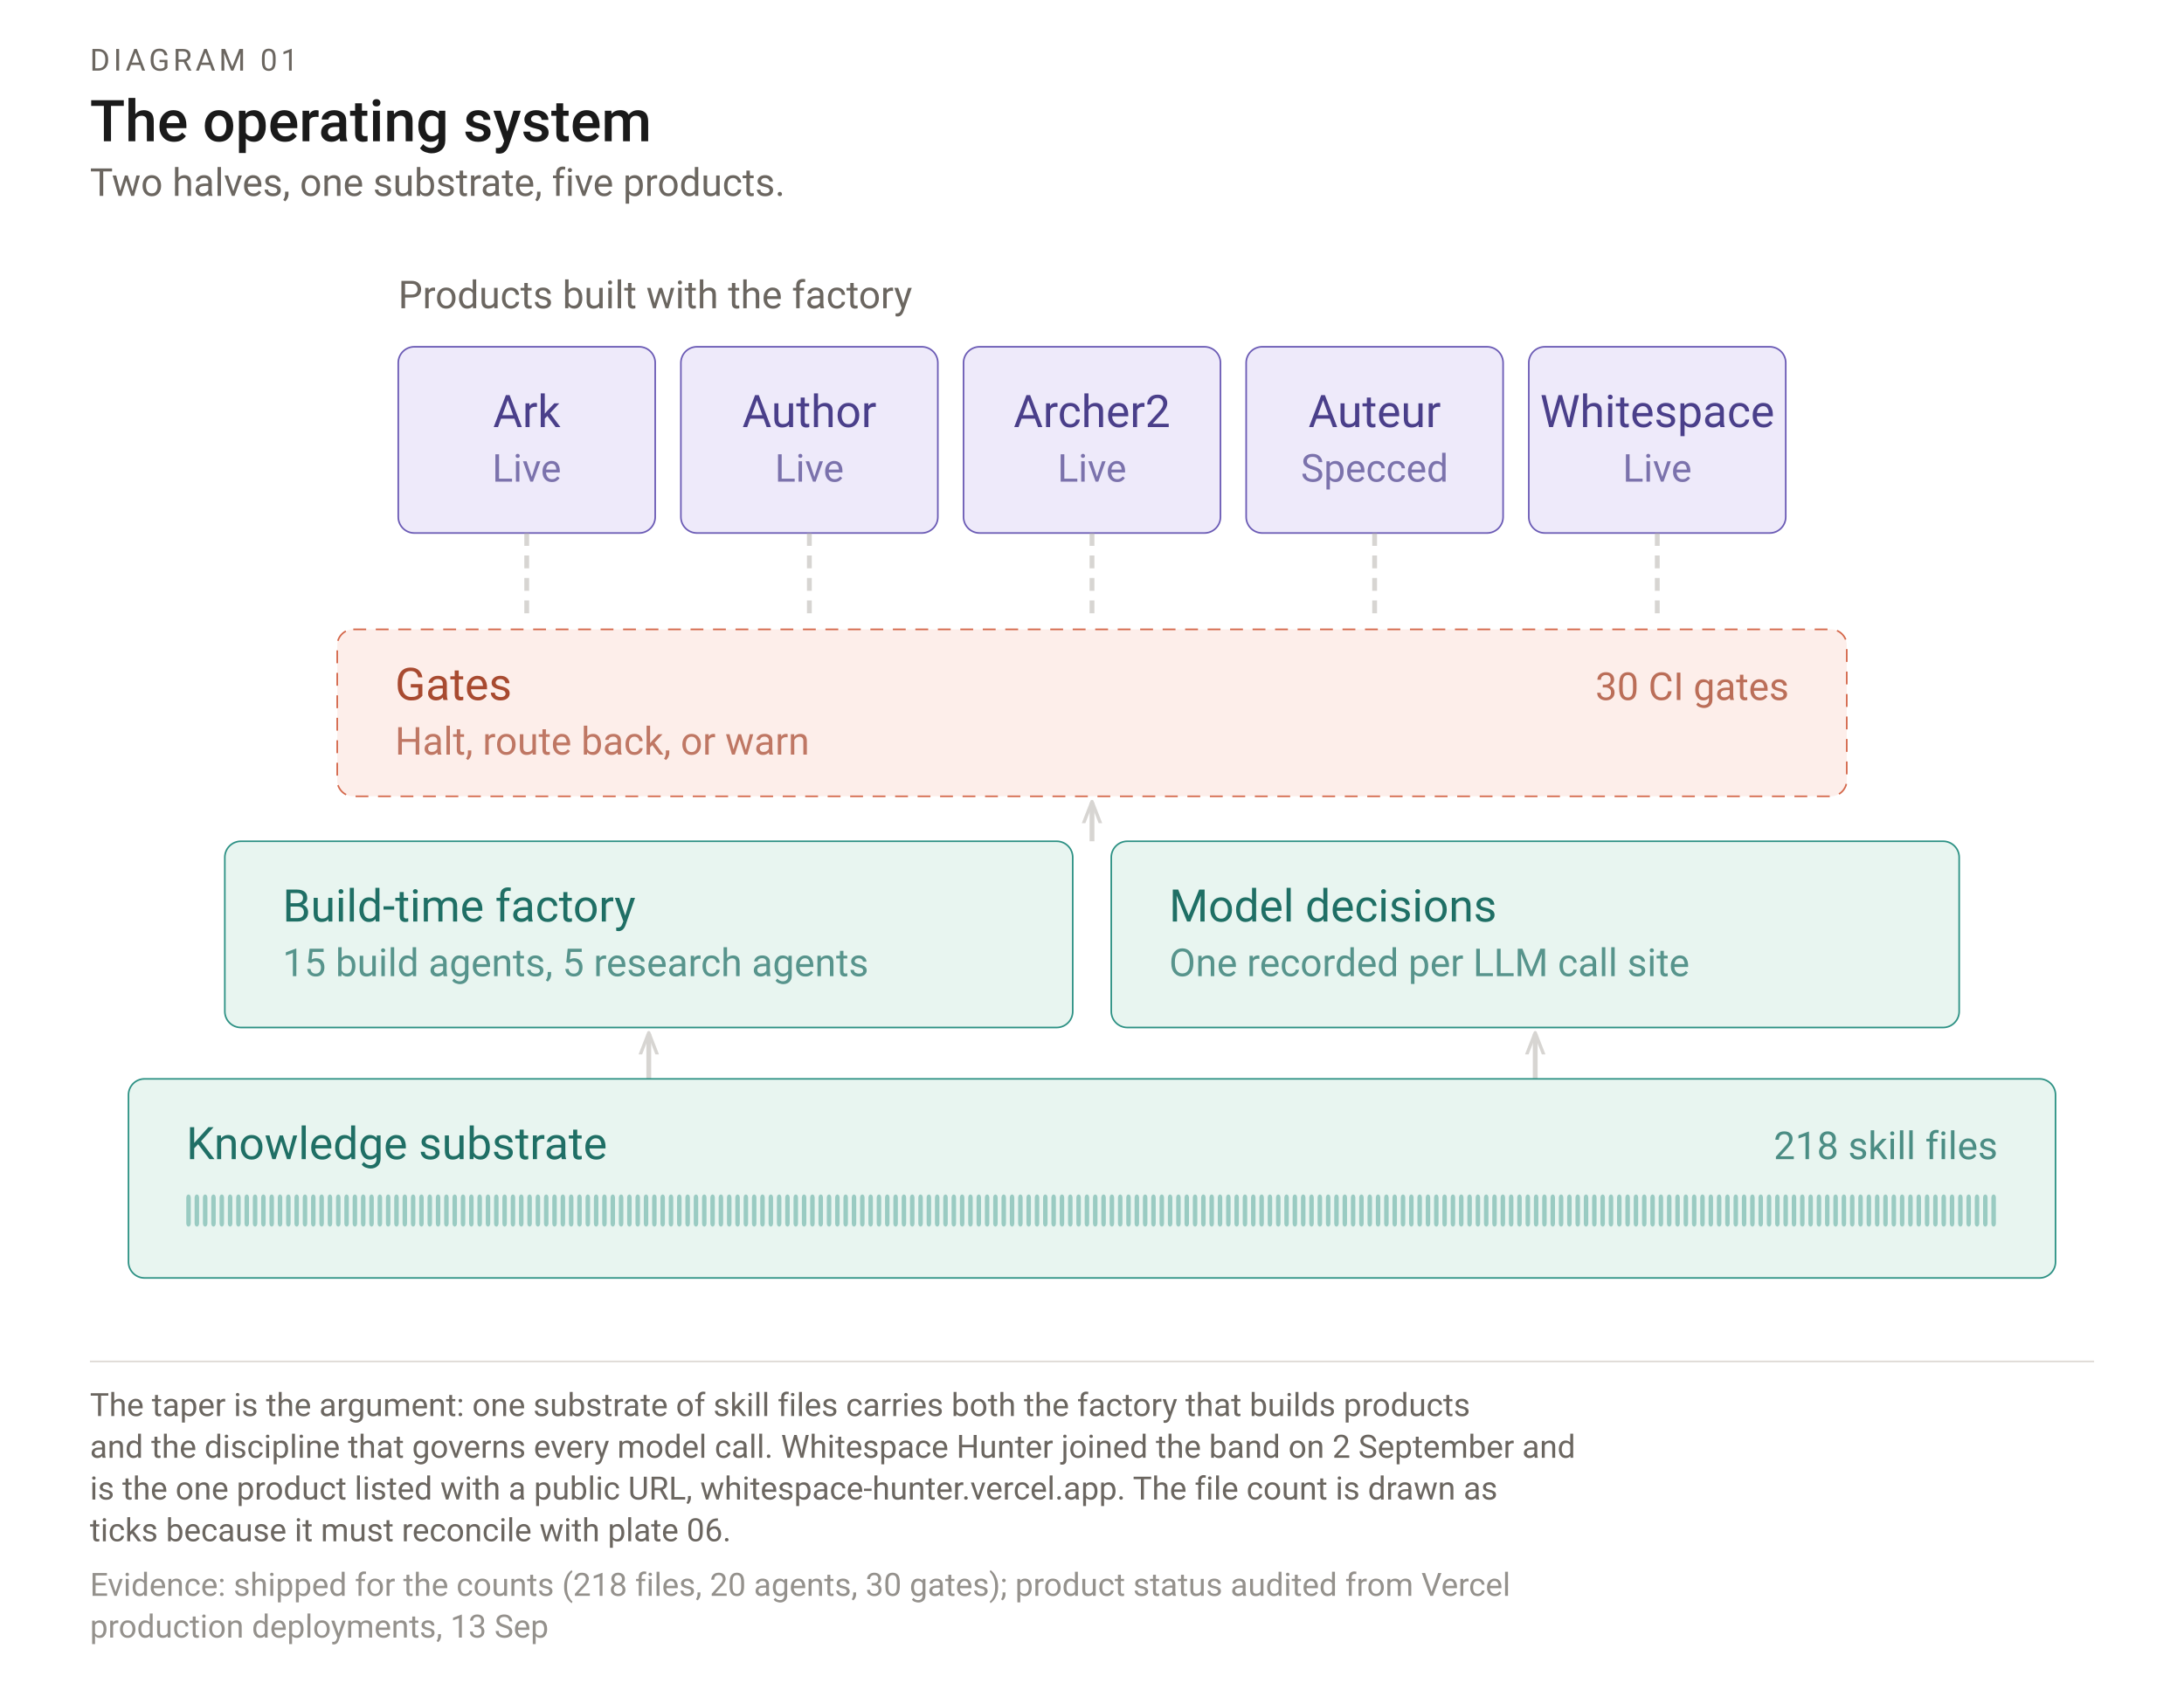
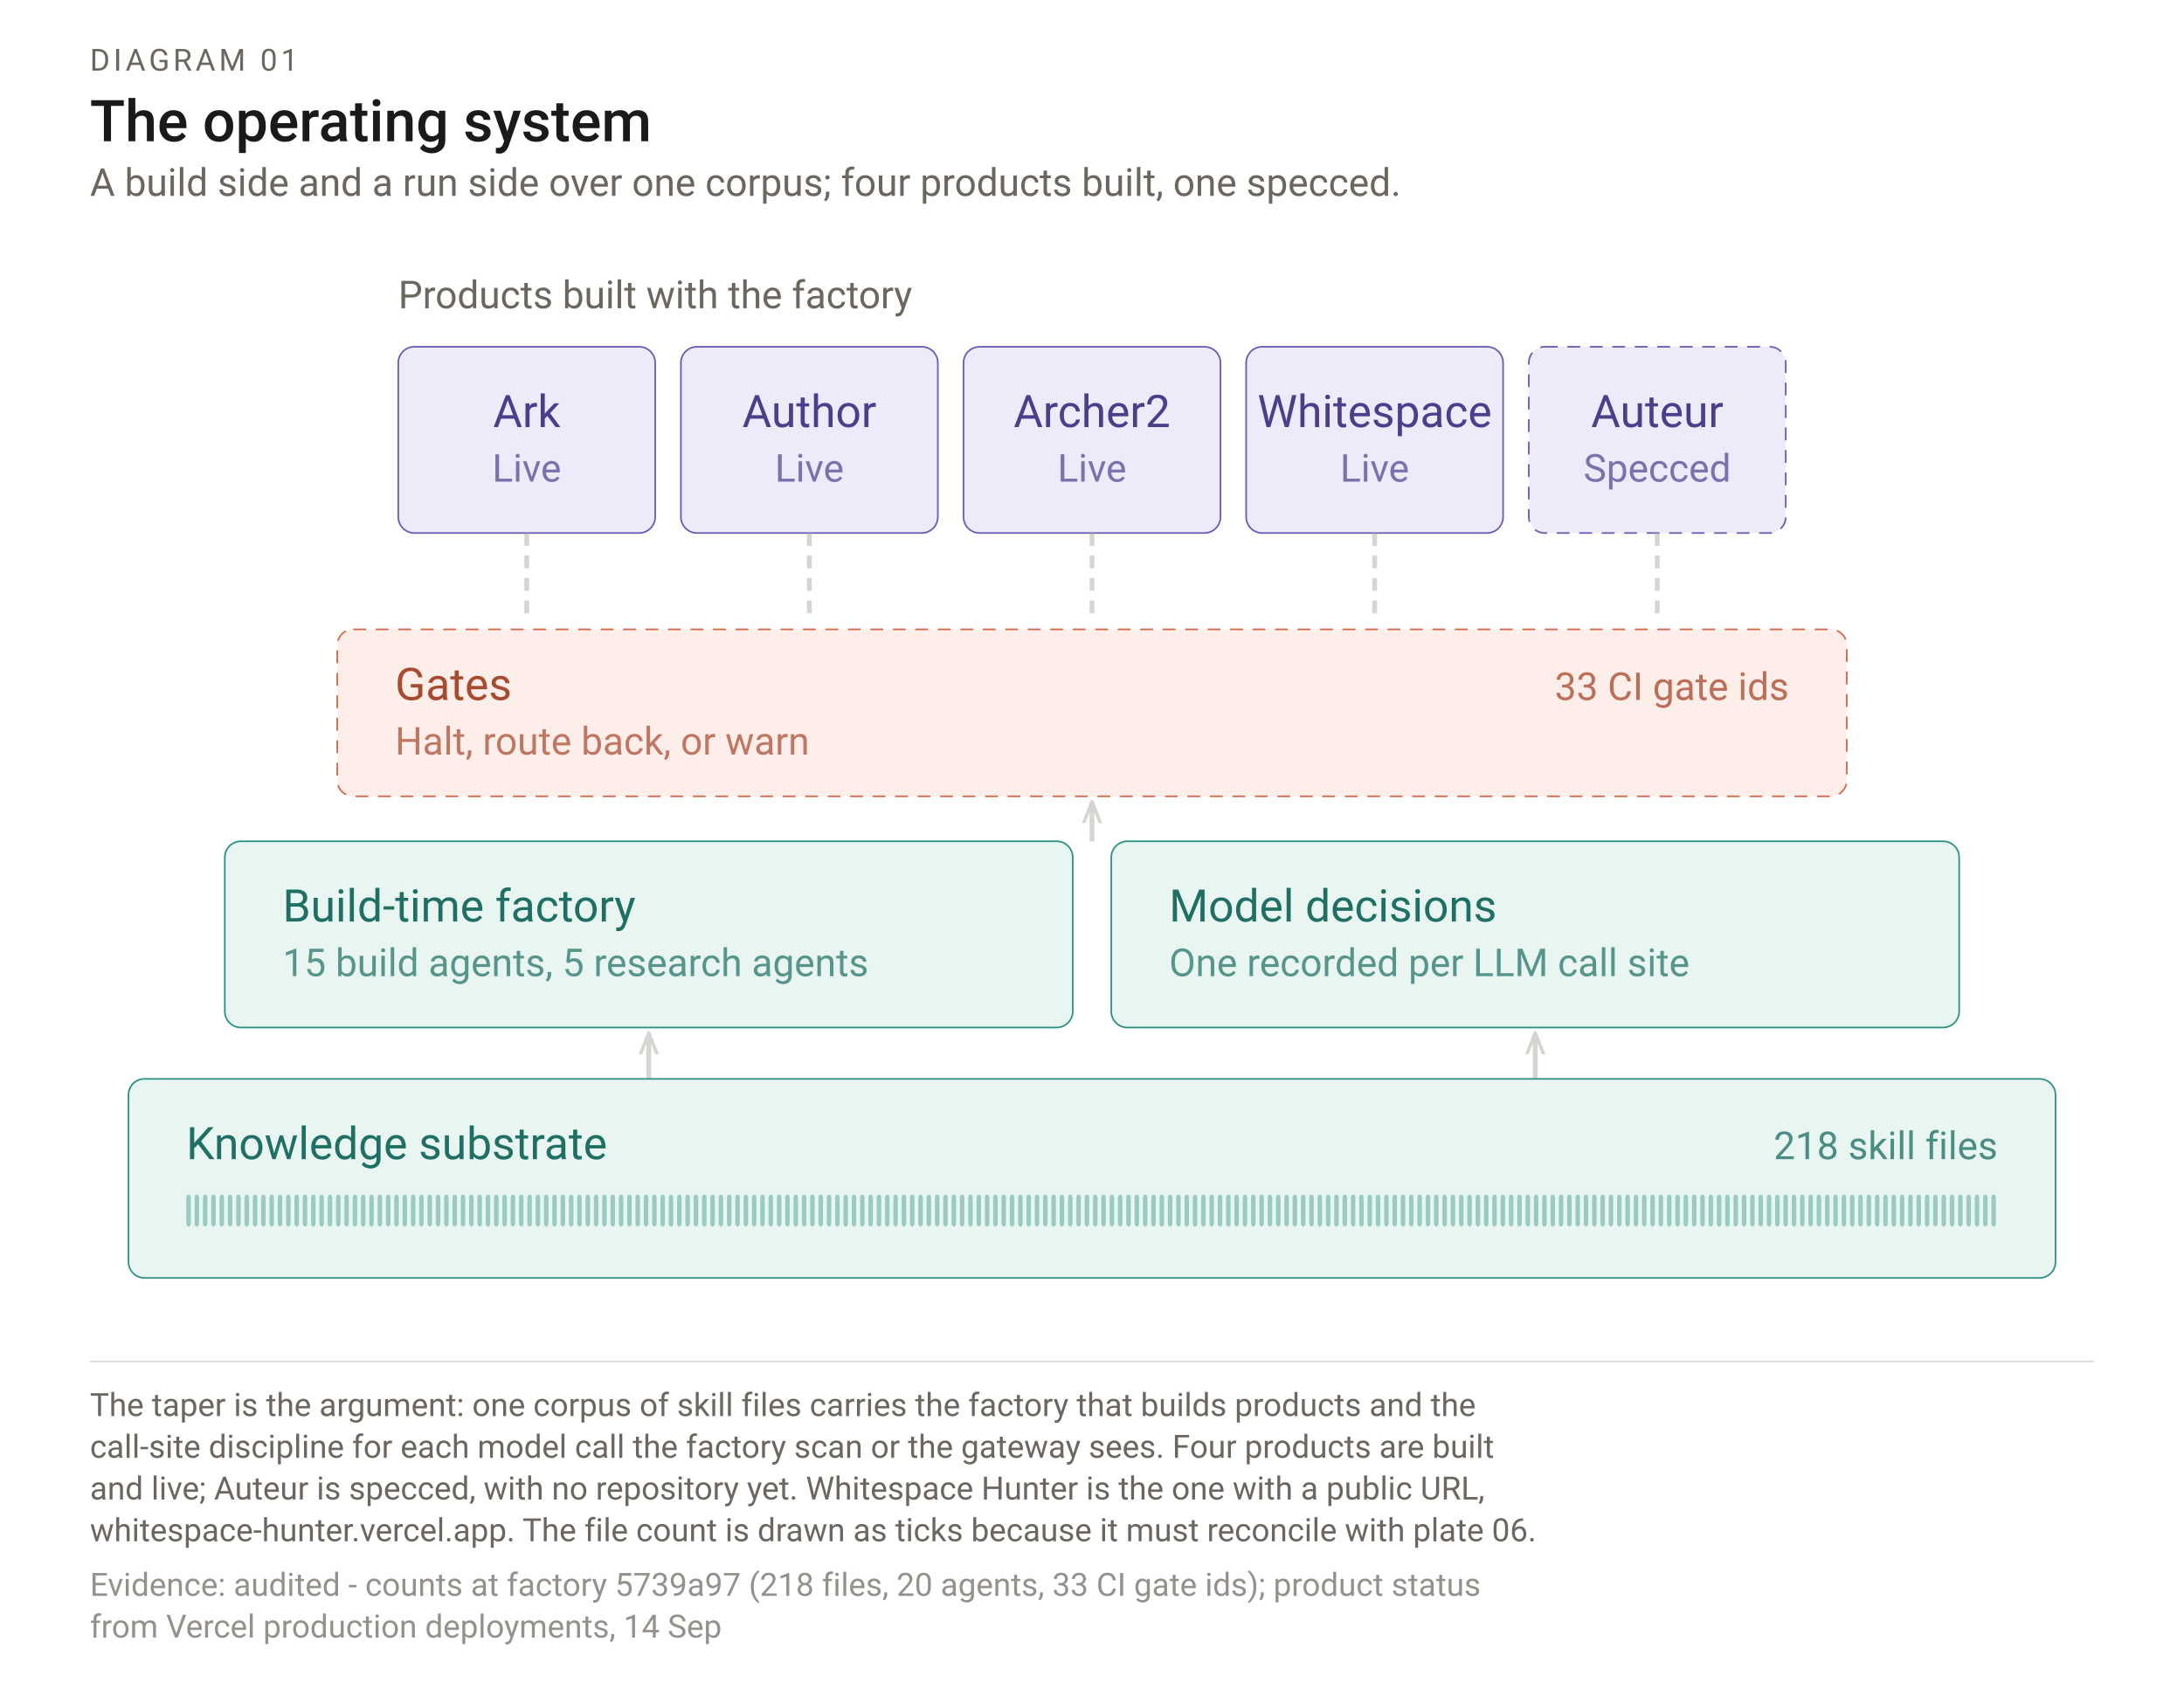
- <svg xmlns="http://www.w3.org/2000/svg" viewBox="0 0 680 524" width="100%" role="img" aria-label="The operating system. Two halves, one substrate, five products.">
+ <svg xmlns="http://www.w3.org/2000/svg" viewBox="0 0 680 524" width="100%" role="img" aria-label="The operating system. A build side and a run side over one corpus; four products built, one specced.">
  <style>text{font-family:system-ui,-apple-system,'Segoe UI',Roboto,'Helvetica Neue',sans-serif}@media (prefers-color-scheme:dark){.teal-f{fill:#16302c;stroke:#4fb3a3}.teal-o{stroke:#4fb3a3}.teal-t{fill:#82d6c6}.purple-f{fill:#221f38;stroke:#8b7dd0}.purple-o{stroke:#8b7dd0}.purple-t{fill:#ada0e4}.coral-f{fill:#35211b;stroke:#e08a6c}.coral-o{stroke:#e08a6c}.coral-t{fill:#f2ab8e}.gray-f{fill:#232220;stroke:#57534e}.gray-o{stroke:#57534e}.gray-t{fill:#a8a29b}.ink{fill:#ededea}.mute{fill:#a8a29b}.rule{stroke:#3a3835}}[data-theme=dark] .teal-f{fill:#16302c;stroke:#4fb3a3}[data-theme=dark] .teal-o{stroke:#4fb3a3}[data-theme=dark] .teal-t{fill:#82d6c6}[data-theme=dark] .purple-f{fill:#221f38;stroke:#8b7dd0}[data-theme=dark] .purple-o{stroke:#8b7dd0}[data-theme=dark] .purple-t{fill:#ada0e4}[data-theme=dark] .coral-f{fill:#35211b;stroke:#e08a6c}[data-theme=dark] .coral-o{stroke:#e08a6c}[data-theme=dark] .coral-t{fill:#f2ab8e}[data-theme=dark] .gray-f{fill:#232220;stroke:#57534e}[data-theme=dark] .gray-o{stroke:#57534e}[data-theme=dark] .gray-t{fill:#a8a29b}[data-theme=dark] .ink{fill:#ededea}[data-theme=dark] .mute{fill:#a8a29b}[data-theme=dark] .rule{stroke:#3a3835}[data-theme=light] .teal-f{fill:#e8f5f0;stroke:#2d9184}[data-theme=light] .teal-o{stroke:#2d9184}[data-theme=light] .teal-t{fill:#1f6f65}[data-theme=light] .purple-f{fill:#eeeafa;stroke:#6b5bb5}[data-theme=light] .purple-o{stroke:#6b5bb5}[data-theme=light] .purple-t{fill:#4a3f8a}[data-theme=light] .coral-f{fill:#fdeeea;stroke:#d4674a}[data-theme=light] .coral-o{stroke:#d4674a}[data-theme=light] .coral-t{fill:#a84a30}[data-theme=light] .gray-f{fill:#f4f3f1;stroke:#b0aca6}[data-theme=light] .gray-o{stroke:#b0aca6}[data-theme=light] .gray-t{fill:#6b6660}[data-theme=light] .ink{fill:#1a1a1a}[data-theme=light] .mute{fill:#6b6660}[data-theme=light] .rule{stroke:#ddd9d4}</style>
  <defs>
    <marker id="ar-teal" viewBox="0 0 10 10" refX="8.5" refY="5" markerWidth="5" markerHeight="5" orient="auto-start-reverse">
      <path d="M0,1.5 L9,5 L0,8.5" fill="none" stroke="#2d9184" stroke-width="1.4" stroke-linecap="round" stroke-linejoin="round" class="teal-o" />
    </marker>
    <marker id="ar-purple" viewBox="0 0 10 10" refX="8.5" refY="5" markerWidth="5" markerHeight="5" orient="auto-start-reverse">
      <path d="M0,1.5 L9,5 L0,8.5" fill="none" stroke="#6b5bb5" stroke-width="1.4" stroke-linecap="round" stroke-linejoin="round" class="purple-o" />
    </marker>
    <marker id="ar-coral" viewBox="0 0 10 10" refX="8.5" refY="5" markerWidth="5" markerHeight="5" orient="auto-start-reverse">
      <path d="M0,1.5 L9,5 L0,8.5" fill="none" stroke="#d4674a" stroke-width="1.4" stroke-linecap="round" stroke-linejoin="round" class="coral-o" />
    </marker>
    <marker id="ar-gray" viewBox="0 0 10 10" refX="8.5" refY="5" markerWidth="5" markerHeight="5" orient="auto-start-reverse">
      <path d="M0,1.5 L9,5 L0,8.5" fill="none" stroke="#b0aca6" stroke-width="1.4" stroke-linecap="round" stroke-linejoin="round" class="gray-o" />
    </marker>
  </defs>
  <text x="28" y="22" font-size="9.5" fill="#6b6660" letter-spacing="1.1" class="mute">DIAGRAM 01</text>
  <text x="28" y="44" font-size="18" fill="#1a1a1a" font-weight="500" class="ink">The operating system</text>
-   <text x="28" y="61" font-size="12" fill="#6b6660" class="mute">Two halves, one substrate, five products.</text>
+   <text x="28" y="61" font-size="12" fill="#6b6660" class="mute">A build side and a run side over one corpus; four products built, one specced.</text>
  <text x="124" y="96" font-size="12" fill="#6b6660" class="mute">Products built with the factory</text>
  <rect x="124" y="108" width="80" height="58" rx="5" fill="#eeeafa" stroke="#6b5bb5" stroke-width="0.5" class="purple-f" />
  <text x="164.0" y="133" font-size="14" fill="#4a3f8a" text-anchor="middle" class="purple-t">Ark</text>
  <text x="164.0" y="150" font-size="12" fill="#4a3f8a" text-anchor="middle" opacity="0.7" class="purple-t">Live</text>
  <line x1="164.0" y1="166" x2="164.0" y2="194" stroke="#b0aca6" stroke-width="1.5" opacity="0.5" stroke-dasharray="4 3" class="gray-o" />
  <rect x="212" y="108" width="80" height="58" rx="5" fill="#eeeafa" stroke="#6b5bb5" stroke-width="0.5" class="purple-f" />
  <text x="252.0" y="133" font-size="14" fill="#4a3f8a" text-anchor="middle" class="purple-t">Author</text>
  <text x="252.0" y="150" font-size="12" fill="#4a3f8a" text-anchor="middle" opacity="0.7" class="purple-t">Live</text>
  <line x1="252.0" y1="166" x2="252.0" y2="194" stroke="#b0aca6" stroke-width="1.5" opacity="0.5" stroke-dasharray="4 3" class="gray-o" />
  <rect x="300" y="108" width="80" height="58" rx="5" fill="#eeeafa" stroke="#6b5bb5" stroke-width="0.5" class="purple-f" />
  <text x="340.0" y="133" font-size="14" fill="#4a3f8a" text-anchor="middle" class="purple-t">Archer2</text>
  <text x="340.0" y="150" font-size="12" fill="#4a3f8a" text-anchor="middle" opacity="0.7" class="purple-t">Live</text>
  <line x1="340.0" y1="166" x2="340.0" y2="194" stroke="#b0aca6" stroke-width="1.5" opacity="0.5" stroke-dasharray="4 3" class="gray-o" />
  <rect x="388" y="108" width="80" height="58" rx="5" fill="#eeeafa" stroke="#6b5bb5" stroke-width="0.5" class="purple-f" />
-   <text x="428.0" y="133" font-size="14" fill="#4a3f8a" text-anchor="middle" class="purple-t">Auteur</text>
-   <text x="428.0" y="150" font-size="12" fill="#4a3f8a" text-anchor="middle" opacity="0.7" class="purple-t">Specced</text>
+   <text x="428.0" y="133" font-size="14" fill="#4a3f8a" text-anchor="middle" class="purple-t">Whitespace</text>
+   <text x="428.0" y="150" font-size="12" fill="#4a3f8a" text-anchor="middle" opacity="0.7" class="purple-t">Live</text>
  <line x1="428.0" y1="166" x2="428.0" y2="194" stroke="#b0aca6" stroke-width="1.5" opacity="0.5" stroke-dasharray="4 3" class="gray-o" />
-   <rect x="476" y="108" width="80" height="58" rx="5" fill="#eeeafa" stroke="#6b5bb5" stroke-width="0.5" class="purple-f" />
-   <text x="516.0" y="133" font-size="14" fill="#4a3f8a" text-anchor="middle" class="purple-t">Whitespace</text>
-   <text x="516.0" y="150" font-size="12" fill="#4a3f8a" text-anchor="middle" opacity="0.7" class="purple-t">Live</text>
+   <rect x="476" y="108" width="80" height="58" rx="5" fill="#eeeafa" stroke="#6b5bb5" stroke-width="0.5" stroke-dasharray="4 3" class="purple-f" />
+   <text x="516.0" y="133" font-size="14" fill="#4a3f8a" text-anchor="middle" class="purple-t">Auteur</text>
+   <text x="516.0" y="150" font-size="12" fill="#4a3f8a" text-anchor="middle" opacity="0.7" class="purple-t">Specced</text>
  <line x1="516.0" y1="166" x2="516.0" y2="194" stroke="#b0aca6" stroke-width="1.5" opacity="0.5" stroke-dasharray="4 3" class="gray-o" />
-   <text x="556" y="133" font-size="12" fill="#4a3f8a" opacity="0.0" class="purple-t">whitespace-hunter.vercel.app</text>
  <rect x="105" y="196" width="470" height="52" rx="5" fill="#fdeeea" stroke="#d4674a" stroke-width="0.5" stroke-dasharray="4 3" class="coral-f" />
  <text x="123" y="218.0" font-size="14" fill="#a84a30" class="coral-t">Gates</text>
  <text x="123" y="235.0" font-size="12" fill="#a84a30" opacity="0.72" class="coral-t">Halt, route back, or warn</text>
-   <text x="557" y="218.0" font-size="12" fill="#a84a30" text-anchor="end" opacity="0.78" class="coral-t">30 CI gates</text>
+   <text x="557" y="218.0" font-size="12" fill="#a84a30" text-anchor="end" opacity="0.78" class="coral-t">33 CI gate ids</text>
  <line x1="340" y1="262" x2="340" y2="250" stroke="#b0aca6" stroke-width="1.5" opacity="0.5" marker-end="url(#ar-gray)" class="gray-o" />
  <rect x="70" y="262" width="264" height="58" rx="5" fill="#e8f5f0" stroke="#2d9184" stroke-width="0.5" class="teal-f" />
  <text x="88" y="287.0" font-size="14" fill="#1f6f65" class="teal-t">Build-time factory</text>
  <text x="88" y="304.0" font-size="12" fill="#1f6f65" opacity="0.72" class="teal-t">15 build agents, 5 research agents</text>
  <rect x="346" y="262" width="264" height="58" rx="5" fill="#e8f5f0" stroke="#2d9184" stroke-width="0.5" class="teal-f" />
  <text x="364" y="287.0" font-size="14" fill="#1f6f65" class="teal-t">Model decisions</text>
  <text x="364" y="304.0" font-size="12" fill="#1f6f65" opacity="0.72" class="teal-t">One recorded per LLM call site</text>
  <line x1="202" y1="336" x2="202" y2="322" stroke="#b0aca6" stroke-width="1.5" opacity="0.5" marker-end="url(#ar-gray)" class="gray-o" />
  <line x1="478" y1="336" x2="478" y2="322" stroke="#b0aca6" stroke-width="1.5" opacity="0.5" marker-end="url(#ar-gray)" class="gray-o" />
  <rect x="40" y="336" width="600" height="62" rx="5" fill="#e8f5f0" stroke="#2d9184" stroke-width="0.5" class="teal-f" />
  <text x="58" y="361" font-size="14" fill="#1f6f65" class="teal-t">Knowledge substrate</text>
  <text x="622" y="361" font-size="12" fill="#1f6f65" text-anchor="end" opacity="0.78" class="teal-t">218 skill files</text>
  <rect x="58.0" y="372" width="1.4" height="10" rx="1" fill="#2d9184" opacity="0.42" class="teal-f" />
  <rect x="60.59" y="372" width="1.4" height="10" rx="1" fill="#2d9184" opacity="0.42" class="teal-f" />
  <rect x="63.18" y="372" width="1.4" height="10" rx="1" fill="#2d9184" opacity="0.42" class="teal-f" />
  <rect x="65.77" y="372" width="1.4" height="10" rx="1" fill="#2d9184" opacity="0.42" class="teal-f" />
  <rect x="68.36" y="372" width="1.4" height="10" rx="1" fill="#2d9184" opacity="0.42" class="teal-f" />
  <rect x="70.95" y="372" width="1.4" height="10" rx="1" fill="#2d9184" opacity="0.42" class="teal-f" />
  <rect x="73.54" y="372" width="1.4" height="10" rx="1" fill="#2d9184" opacity="0.42" class="teal-f" />
  <rect x="76.13" y="372" width="1.4" height="10" rx="1" fill="#2d9184" opacity="0.42" class="teal-f" />
  <rect x="78.72" y="372" width="1.4" height="10" rx="1" fill="#2d9184" opacity="0.42" class="teal-f" />
  <rect x="81.31" y="372" width="1.4" height="10" rx="1" fill="#2d9184" opacity="0.42" class="teal-f" />
  <rect x="83.9" y="372" width="1.4" height="10" rx="1" fill="#2d9184" opacity="0.42" class="teal-f" />
  <rect x="86.49" y="372" width="1.4" height="10" rx="1" fill="#2d9184" opacity="0.42" class="teal-f" />
  <rect x="89.08" y="372" width="1.4" height="10" rx="1" fill="#2d9184" opacity="0.42" class="teal-f" />
  <rect x="91.67" y="372" width="1.4" height="10" rx="1" fill="#2d9184" opacity="0.42" class="teal-f" />
  <rect x="94.26" y="372" width="1.4" height="10" rx="1" fill="#2d9184" opacity="0.42" class="teal-f" />
  <rect x="96.85" y="372" width="1.4" height="10" rx="1" fill="#2d9184" opacity="0.42" class="teal-f" />
  <rect x="99.44" y="372" width="1.4" height="10" rx="1" fill="#2d9184" opacity="0.42" class="teal-f" />
  <rect x="102.03" y="372" width="1.4" height="10" rx="1" fill="#2d9184" opacity="0.42" class="teal-f" />
  <rect x="104.62" y="372" width="1.4" height="10" rx="1" fill="#2d9184" opacity="0.42" class="teal-f" />
  <rect x="107.21" y="372" width="1.4" height="10" rx="1" fill="#2d9184" opacity="0.42" class="teal-f" />
  <rect x="109.8" y="372" width="1.4" height="10" rx="1" fill="#2d9184" opacity="0.42" class="teal-f" />
  <rect x="112.39" y="372" width="1.4" height="10" rx="1" fill="#2d9184" opacity="0.42" class="teal-f" />
  <rect x="114.98" y="372" width="1.4" height="10" rx="1" fill="#2d9184" opacity="0.42" class="teal-f" />
  <rect x="117.57" y="372" width="1.4" height="10" rx="1" fill="#2d9184" opacity="0.42" class="teal-f" />
  <rect x="120.16" y="372" width="1.4" height="10" rx="1" fill="#2d9184" opacity="0.42" class="teal-f" />
  <rect x="122.75" y="372" width="1.4" height="10" rx="1" fill="#2d9184" opacity="0.42" class="teal-f" />
  <rect x="125.34" y="372" width="1.4" height="10" rx="1" fill="#2d9184" opacity="0.42" class="teal-f" />
  <rect x="127.93" y="372" width="1.4" height="10" rx="1" fill="#2d9184" opacity="0.42" class="teal-f" />
  <rect x="130.52" y="372" width="1.4" height="10" rx="1" fill="#2d9184" opacity="0.42" class="teal-f" />
  <rect x="133.11" y="372" width="1.4" height="10" rx="1" fill="#2d9184" opacity="0.42" class="teal-f" />
  <rect x="135.7" y="372" width="1.4" height="10" rx="1" fill="#2d9184" opacity="0.42" class="teal-f" />
  <rect x="138.29" y="372" width="1.4" height="10" rx="1" fill="#2d9184" opacity="0.42" class="teal-f" />
  <rect x="140.88" y="372" width="1.4" height="10" rx="1" fill="#2d9184" opacity="0.42" class="teal-f" />
  <rect x="143.47" y="372" width="1.4" height="10" rx="1" fill="#2d9184" opacity="0.42" class="teal-f" />
  <rect x="146.06" y="372" width="1.4" height="10" rx="1" fill="#2d9184" opacity="0.42" class="teal-f" />
  <rect x="148.65" y="372" width="1.4" height="10" rx="1" fill="#2d9184" opacity="0.42" class="teal-f" />
  <rect x="151.24" y="372" width="1.4" height="10" rx="1" fill="#2d9184" opacity="0.42" class="teal-f" />
  <rect x="153.83" y="372" width="1.4" height="10" rx="1" fill="#2d9184" opacity="0.42" class="teal-f" />
  <rect x="156.42" y="372" width="1.4" height="10" rx="1" fill="#2d9184" opacity="0.42" class="teal-f" />
  <rect x="159.01" y="372" width="1.4" height="10" rx="1" fill="#2d9184" opacity="0.42" class="teal-f" />
  <rect x="161.6" y="372" width="1.4" height="10" rx="1" fill="#2d9184" opacity="0.42" class="teal-f" />
  <rect x="164.19" y="372" width="1.4" height="10" rx="1" fill="#2d9184" opacity="0.42" class="teal-f" />
  <rect x="166.78" y="372" width="1.4" height="10" rx="1" fill="#2d9184" opacity="0.42" class="teal-f" />
  <rect x="169.37" y="372" width="1.4" height="10" rx="1" fill="#2d9184" opacity="0.42" class="teal-f" />
  <rect x="171.96" y="372" width="1.4" height="10" rx="1" fill="#2d9184" opacity="0.42" class="teal-f" />
  <rect x="174.55" y="372" width="1.4" height="10" rx="1" fill="#2d9184" opacity="0.42" class="teal-f" />
  <rect x="177.14" y="372" width="1.4" height="10" rx="1" fill="#2d9184" opacity="0.42" class="teal-f" />
  <rect x="179.73" y="372" width="1.4" height="10" rx="1" fill="#2d9184" opacity="0.42" class="teal-f" />
  <rect x="182.32" y="372" width="1.4" height="10" rx="1" fill="#2d9184" opacity="0.42" class="teal-f" />
  <rect x="184.91" y="372" width="1.4" height="10" rx="1" fill="#2d9184" opacity="0.42" class="teal-f" />
  <rect x="187.5" y="372" width="1.4" height="10" rx="1" fill="#2d9184" opacity="0.42" class="teal-f" />
  <rect x="190.09" y="372" width="1.4" height="10" rx="1" fill="#2d9184" opacity="0.42" class="teal-f" />
  <rect x="192.68" y="372" width="1.4" height="10" rx="1" fill="#2d9184" opacity="0.42" class="teal-f" />
  <rect x="195.27" y="372" width="1.4" height="10" rx="1" fill="#2d9184" opacity="0.42" class="teal-f" />
  <rect x="197.86" y="372" width="1.4" height="10" rx="1" fill="#2d9184" opacity="0.42" class="teal-f" />
  <rect x="200.45" y="372" width="1.4" height="10" rx="1" fill="#2d9184" opacity="0.42" class="teal-f" />
  <rect x="203.04" y="372" width="1.4" height="10" rx="1" fill="#2d9184" opacity="0.42" class="teal-f" />
  <rect x="205.63" y="372" width="1.4" height="10" rx="1" fill="#2d9184" opacity="0.42" class="teal-f" />
  <rect x="208.22" y="372" width="1.4" height="10" rx="1" fill="#2d9184" opacity="0.42" class="teal-f" />
  <rect x="210.81" y="372" width="1.4" height="10" rx="1" fill="#2d9184" opacity="0.42" class="teal-f" />
  <rect x="213.4" y="372" width="1.4" height="10" rx="1" fill="#2d9184" opacity="0.42" class="teal-f" />
  <rect x="215.99" y="372" width="1.4" height="10" rx="1" fill="#2d9184" opacity="0.42" class="teal-f" />
  <rect x="218.58" y="372" width="1.4" height="10" rx="1" fill="#2d9184" opacity="0.42" class="teal-f" />
  <rect x="221.17" y="372" width="1.4" height="10" rx="1" fill="#2d9184" opacity="0.42" class="teal-f" />
  <rect x="223.76" y="372" width="1.4" height="10" rx="1" fill="#2d9184" opacity="0.42" class="teal-f" />
  <rect x="226.35" y="372" width="1.4" height="10" rx="1" fill="#2d9184" opacity="0.42" class="teal-f" />
  <rect x="228.94" y="372" width="1.4" height="10" rx="1" fill="#2d9184" opacity="0.42" class="teal-f" />
  <rect x="231.53" y="372" width="1.4" height="10" rx="1" fill="#2d9184" opacity="0.42" class="teal-f" />
  <rect x="234.12" y="372" width="1.4" height="10" rx="1" fill="#2d9184" opacity="0.42" class="teal-f" />
  <rect x="236.71" y="372" width="1.4" height="10" rx="1" fill="#2d9184" opacity="0.42" class="teal-f" />
  <rect x="239.3" y="372" width="1.4" height="10" rx="1" fill="#2d9184" opacity="0.42" class="teal-f" />
  <rect x="241.89" y="372" width="1.4" height="10" rx="1" fill="#2d9184" opacity="0.42" class="teal-f" />
  <rect x="244.48" y="372" width="1.4" height="10" rx="1" fill="#2d9184" opacity="0.42" class="teal-f" />
  <rect x="247.07" y="372" width="1.4" height="10" rx="1" fill="#2d9184" opacity="0.42" class="teal-f" />
  <rect x="249.66" y="372" width="1.4" height="10" rx="1" fill="#2d9184" opacity="0.42" class="teal-f" />
  <rect x="252.25" y="372" width="1.4" height="10" rx="1" fill="#2d9184" opacity="0.42" class="teal-f" />
  <rect x="254.84" y="372" width="1.4" height="10" rx="1" fill="#2d9184" opacity="0.42" class="teal-f" />
  <rect x="257.43" y="372" width="1.4" height="10" rx="1" fill="#2d9184" opacity="0.42" class="teal-f" />
  <rect x="260.02" y="372" width="1.4" height="10" rx="1" fill="#2d9184" opacity="0.42" class="teal-f" />
  <rect x="262.61" y="372" width="1.4" height="10" rx="1" fill="#2d9184" opacity="0.42" class="teal-f" />
  <rect x="265.2" y="372" width="1.4" height="10" rx="1" fill="#2d9184" opacity="0.42" class="teal-f" />
  <rect x="267.79" y="372" width="1.4" height="10" rx="1" fill="#2d9184" opacity="0.42" class="teal-f" />
  <rect x="270.38" y="372" width="1.4" height="10" rx="1" fill="#2d9184" opacity="0.42" class="teal-f" />
  <rect x="272.97" y="372" width="1.4" height="10" rx="1" fill="#2d9184" opacity="0.42" class="teal-f" />
  <rect x="275.56" y="372" width="1.4" height="10" rx="1" fill="#2d9184" opacity="0.42" class="teal-f" />
  <rect x="278.15" y="372" width="1.4" height="10" rx="1" fill="#2d9184" opacity="0.42" class="teal-f" />
  <rect x="280.74" y="372" width="1.4" height="10" rx="1" fill="#2d9184" opacity="0.42" class="teal-f" />
  <rect x="283.33" y="372" width="1.4" height="10" rx="1" fill="#2d9184" opacity="0.42" class="teal-f" />
  <rect x="285.92" y="372" width="1.4" height="10" rx="1" fill="#2d9184" opacity="0.42" class="teal-f" />
  <rect x="288.51" y="372" width="1.4" height="10" rx="1" fill="#2d9184" opacity="0.42" class="teal-f" />
  <rect x="291.1" y="372" width="1.4" height="10" rx="1" fill="#2d9184" opacity="0.42" class="teal-f" />
  <rect x="293.69" y="372" width="1.4" height="10" rx="1" fill="#2d9184" opacity="0.42" class="teal-f" />
  <rect x="296.28" y="372" width="1.4" height="10" rx="1" fill="#2d9184" opacity="0.42" class="teal-f" />
  <rect x="298.87" y="372" width="1.4" height="10" rx="1" fill="#2d9184" opacity="0.42" class="teal-f" />
  <rect x="301.46" y="372" width="1.4" height="10" rx="1" fill="#2d9184" opacity="0.42" class="teal-f" />
  <rect x="304.05" y="372" width="1.4" height="10" rx="1" fill="#2d9184" opacity="0.42" class="teal-f" />
  <rect x="306.64" y="372" width="1.4" height="10" rx="1" fill="#2d9184" opacity="0.42" class="teal-f" />
  <rect x="309.23" y="372" width="1.4" height="10" rx="1" fill="#2d9184" opacity="0.42" class="teal-f" />
  <rect x="311.82" y="372" width="1.4" height="10" rx="1" fill="#2d9184" opacity="0.42" class="teal-f" />
  <rect x="314.41" y="372" width="1.4" height="10" rx="1" fill="#2d9184" opacity="0.42" class="teal-f" />
  <rect x="317.0" y="372" width="1.4" height="10" rx="1" fill="#2d9184" opacity="0.42" class="teal-f" />
  <rect x="319.59" y="372" width="1.4" height="10" rx="1" fill="#2d9184" opacity="0.42" class="teal-f" />
  <rect x="322.18" y="372" width="1.4" height="10" rx="1" fill="#2d9184" opacity="0.42" class="teal-f" />
  <rect x="324.77" y="372" width="1.4" height="10" rx="1" fill="#2d9184" opacity="0.42" class="teal-f" />
  <rect x="327.36" y="372" width="1.4" height="10" rx="1" fill="#2d9184" opacity="0.42" class="teal-f" />
  <rect x="329.95" y="372" width="1.4" height="10" rx="1" fill="#2d9184" opacity="0.42" class="teal-f" />
  <rect x="332.54" y="372" width="1.4" height="10" rx="1" fill="#2d9184" opacity="0.42" class="teal-f" />
  <rect x="335.13" y="372" width="1.4" height="10" rx="1" fill="#2d9184" opacity="0.42" class="teal-f" />
  <rect x="337.72" y="372" width="1.4" height="10" rx="1" fill="#2d9184" opacity="0.42" class="teal-f" />
  <rect x="340.31" y="372" width="1.4" height="10" rx="1" fill="#2d9184" opacity="0.42" class="teal-f" />
  <rect x="342.9" y="372" width="1.4" height="10" rx="1" fill="#2d9184" opacity="0.42" class="teal-f" />
  <rect x="345.49" y="372" width="1.4" height="10" rx="1" fill="#2d9184" opacity="0.42" class="teal-f" />
  <rect x="348.08" y="372" width="1.4" height="10" rx="1" fill="#2d9184" opacity="0.42" class="teal-f" />
  <rect x="350.67" y="372" width="1.4" height="10" rx="1" fill="#2d9184" opacity="0.42" class="teal-f" />
  <rect x="353.26" y="372" width="1.4" height="10" rx="1" fill="#2d9184" opacity="0.42" class="teal-f" />
  <rect x="355.85" y="372" width="1.4" height="10" rx="1" fill="#2d9184" opacity="0.42" class="teal-f" />
  <rect x="358.44" y="372" width="1.4" height="10" rx="1" fill="#2d9184" opacity="0.42" class="teal-f" />
  <rect x="361.03" y="372" width="1.4" height="10" rx="1" fill="#2d9184" opacity="0.42" class="teal-f" />
  <rect x="363.62" y="372" width="1.4" height="10" rx="1" fill="#2d9184" opacity="0.42" class="teal-f" />
  <rect x="366.21" y="372" width="1.4" height="10" rx="1" fill="#2d9184" opacity="0.42" class="teal-f" />
  <rect x="368.8" y="372" width="1.4" height="10" rx="1" fill="#2d9184" opacity="0.42" class="teal-f" />
  <rect x="371.39" y="372" width="1.4" height="10" rx="1" fill="#2d9184" opacity="0.42" class="teal-f" />
  <rect x="373.98" y="372" width="1.4" height="10" rx="1" fill="#2d9184" opacity="0.42" class="teal-f" />
  <rect x="376.57" y="372" width="1.4" height="10" rx="1" fill="#2d9184" opacity="0.42" class="teal-f" />
  <rect x="379.16" y="372" width="1.4" height="10" rx="1" fill="#2d9184" opacity="0.42" class="teal-f" />
  <rect x="381.75" y="372" width="1.4" height="10" rx="1" fill="#2d9184" opacity="0.42" class="teal-f" />
  <rect x="384.34" y="372" width="1.4" height="10" rx="1" fill="#2d9184" opacity="0.42" class="teal-f" />
  <rect x="386.93" y="372" width="1.4" height="10" rx="1" fill="#2d9184" opacity="0.42" class="teal-f" />
  <rect x="389.52" y="372" width="1.4" height="10" rx="1" fill="#2d9184" opacity="0.42" class="teal-f" />
  <rect x="392.11" y="372" width="1.4" height="10" rx="1" fill="#2d9184" opacity="0.42" class="teal-f" />
  <rect x="394.7" y="372" width="1.4" height="10" rx="1" fill="#2d9184" opacity="0.42" class="teal-f" />
  <rect x="397.29" y="372" width="1.4" height="10" rx="1" fill="#2d9184" opacity="0.42" class="teal-f" />
  <rect x="399.88" y="372" width="1.4" height="10" rx="1" fill="#2d9184" opacity="0.42" class="teal-f" />
  <rect x="402.47" y="372" width="1.4" height="10" rx="1" fill="#2d9184" opacity="0.42" class="teal-f" />
  <rect x="405.06" y="372" width="1.4" height="10" rx="1" fill="#2d9184" opacity="0.42" class="teal-f" />
  <rect x="407.65" y="372" width="1.4" height="10" rx="1" fill="#2d9184" opacity="0.42" class="teal-f" />
  <rect x="410.24" y="372" width="1.4" height="10" rx="1" fill="#2d9184" opacity="0.42" class="teal-f" />
  <rect x="412.83" y="372" width="1.4" height="10" rx="1" fill="#2d9184" opacity="0.42" class="teal-f" />
  <rect x="415.42" y="372" width="1.4" height="10" rx="1" fill="#2d9184" opacity="0.42" class="teal-f" />
  <rect x="418.01" y="372" width="1.4" height="10" rx="1" fill="#2d9184" opacity="0.42" class="teal-f" />
  <rect x="420.6" y="372" width="1.4" height="10" rx="1" fill="#2d9184" opacity="0.42" class="teal-f" />
  <rect x="423.19" y="372" width="1.4" height="10" rx="1" fill="#2d9184" opacity="0.42" class="teal-f" />
  <rect x="425.78" y="372" width="1.4" height="10" rx="1" fill="#2d9184" opacity="0.42" class="teal-f" />
  <rect x="428.37" y="372" width="1.4" height="10" rx="1" fill="#2d9184" opacity="0.42" class="teal-f" />
  <rect x="430.96" y="372" width="1.4" height="10" rx="1" fill="#2d9184" opacity="0.42" class="teal-f" />
  <rect x="433.55" y="372" width="1.4" height="10" rx="1" fill="#2d9184" opacity="0.42" class="teal-f" />
  <rect x="436.14" y="372" width="1.4" height="10" rx="1" fill="#2d9184" opacity="0.42" class="teal-f" />
  <rect x="438.73" y="372" width="1.4" height="10" rx="1" fill="#2d9184" opacity="0.42" class="teal-f" />
  <rect x="441.32" y="372" width="1.4" height="10" rx="1" fill="#2d9184" opacity="0.42" class="teal-f" />
  <rect x="443.91" y="372" width="1.4" height="10" rx="1" fill="#2d9184" opacity="0.42" class="teal-f" />
  <rect x="446.5" y="372" width="1.4" height="10" rx="1" fill="#2d9184" opacity="0.42" class="teal-f" />
  <rect x="449.09" y="372" width="1.4" height="10" rx="1" fill="#2d9184" opacity="0.42" class="teal-f" />
  <rect x="451.68" y="372" width="1.4" height="10" rx="1" fill="#2d9184" opacity="0.42" class="teal-f" />
  <rect x="454.27" y="372" width="1.4" height="10" rx="1" fill="#2d9184" opacity="0.42" class="teal-f" />
  <rect x="456.86" y="372" width="1.4" height="10" rx="1" fill="#2d9184" opacity="0.42" class="teal-f" />
  <rect x="459.45" y="372" width="1.4" height="10" rx="1" fill="#2d9184" opacity="0.42" class="teal-f" />
  <rect x="462.04" y="372" width="1.4" height="10" rx="1" fill="#2d9184" opacity="0.42" class="teal-f" />
  <rect x="464.63" y="372" width="1.4" height="10" rx="1" fill="#2d9184" opacity="0.42" class="teal-f" />
  <rect x="467.22" y="372" width="1.4" height="10" rx="1" fill="#2d9184" opacity="0.42" class="teal-f" />
  <rect x="469.81" y="372" width="1.4" height="10" rx="1" fill="#2d9184" opacity="0.42" class="teal-f" />
  <rect x="472.4" y="372" width="1.4" height="10" rx="1" fill="#2d9184" opacity="0.42" class="teal-f" />
  <rect x="474.99" y="372" width="1.4" height="10" rx="1" fill="#2d9184" opacity="0.42" class="teal-f" />
  <rect x="477.58" y="372" width="1.4" height="10" rx="1" fill="#2d9184" opacity="0.42" class="teal-f" />
  <rect x="480.17" y="372" width="1.4" height="10" rx="1" fill="#2d9184" opacity="0.42" class="teal-f" />
  <rect x="482.76" y="372" width="1.4" height="10" rx="1" fill="#2d9184" opacity="0.42" class="teal-f" />
  <rect x="485.35" y="372" width="1.4" height="10" rx="1" fill="#2d9184" opacity="0.42" class="teal-f" />
  <rect x="487.94" y="372" width="1.4" height="10" rx="1" fill="#2d9184" opacity="0.42" class="teal-f" />
  <rect x="490.53" y="372" width="1.4" height="10" rx="1" fill="#2d9184" opacity="0.42" class="teal-f" />
  <rect x="493.12" y="372" width="1.4" height="10" rx="1" fill="#2d9184" opacity="0.42" class="teal-f" />
  <rect x="495.71" y="372" width="1.4" height="10" rx="1" fill="#2d9184" opacity="0.42" class="teal-f" />
  <rect x="498.3" y="372" width="1.4" height="10" rx="1" fill="#2d9184" opacity="0.42" class="teal-f" />
  <rect x="500.89" y="372" width="1.4" height="10" rx="1" fill="#2d9184" opacity="0.42" class="teal-f" />
  <rect x="503.48" y="372" width="1.4" height="10" rx="1" fill="#2d9184" opacity="0.42" class="teal-f" />
  <rect x="506.07" y="372" width="1.4" height="10" rx="1" fill="#2d9184" opacity="0.42" class="teal-f" />
  <rect x="508.66" y="372" width="1.4" height="10" rx="1" fill="#2d9184" opacity="0.42" class="teal-f" />
  <rect x="511.25" y="372" width="1.4" height="10" rx="1" fill="#2d9184" opacity="0.42" class="teal-f" />
  <rect x="513.84" y="372" width="1.4" height="10" rx="1" fill="#2d9184" opacity="0.42" class="teal-f" />
  <rect x="516.43" y="372" width="1.4" height="10" rx="1" fill="#2d9184" opacity="0.42" class="teal-f" />
  <rect x="519.02" y="372" width="1.4" height="10" rx="1" fill="#2d9184" opacity="0.42" class="teal-f" />
  <rect x="521.61" y="372" width="1.4" height="10" rx="1" fill="#2d9184" opacity="0.42" class="teal-f" />
  <rect x="524.2" y="372" width="1.4" height="10" rx="1" fill="#2d9184" opacity="0.42" class="teal-f" />
  <rect x="526.79" y="372" width="1.4" height="10" rx="1" fill="#2d9184" opacity="0.42" class="teal-f" />
  <rect x="529.38" y="372" width="1.4" height="10" rx="1" fill="#2d9184" opacity="0.42" class="teal-f" />
  <rect x="531.97" y="372" width="1.4" height="10" rx="1" fill="#2d9184" opacity="0.42" class="teal-f" />
  <rect x="534.56" y="372" width="1.4" height="10" rx="1" fill="#2d9184" opacity="0.42" class="teal-f" />
  <rect x="537.15" y="372" width="1.4" height="10" rx="1" fill="#2d9184" opacity="0.42" class="teal-f" />
  <rect x="539.74" y="372" width="1.4" height="10" rx="1" fill="#2d9184" opacity="0.42" class="teal-f" />
  <rect x="542.33" y="372" width="1.4" height="10" rx="1" fill="#2d9184" opacity="0.42" class="teal-f" />
  <rect x="544.92" y="372" width="1.4" height="10" rx="1" fill="#2d9184" opacity="0.42" class="teal-f" />
  <rect x="547.51" y="372" width="1.4" height="10" rx="1" fill="#2d9184" opacity="0.42" class="teal-f" />
  <rect x="550.1" y="372" width="1.4" height="10" rx="1" fill="#2d9184" opacity="0.42" class="teal-f" />
  <rect x="552.69" y="372" width="1.4" height="10" rx="1" fill="#2d9184" opacity="0.42" class="teal-f" />
  <rect x="555.28" y="372" width="1.4" height="10" rx="1" fill="#2d9184" opacity="0.42" class="teal-f" />
  <rect x="557.87" y="372" width="1.4" height="10" rx="1" fill="#2d9184" opacity="0.42" class="teal-f" />
  <rect x="560.46" y="372" width="1.4" height="10" rx="1" fill="#2d9184" opacity="0.42" class="teal-f" />
  <rect x="563.05" y="372" width="1.4" height="10" rx="1" fill="#2d9184" opacity="0.42" class="teal-f" />
  <rect x="565.64" y="372" width="1.4" height="10" rx="1" fill="#2d9184" opacity="0.42" class="teal-f" />
  <rect x="568.23" y="372" width="1.4" height="10" rx="1" fill="#2d9184" opacity="0.42" class="teal-f" />
  <rect x="570.82" y="372" width="1.4" height="10" rx="1" fill="#2d9184" opacity="0.42" class="teal-f" />
  <rect x="573.41" y="372" width="1.4" height="10" rx="1" fill="#2d9184" opacity="0.42" class="teal-f" />
  <rect x="576.0" y="372" width="1.4" height="10" rx="1" fill="#2d9184" opacity="0.42" class="teal-f" />
  <rect x="578.59" y="372" width="1.4" height="10" rx="1" fill="#2d9184" opacity="0.42" class="teal-f" />
  <rect x="581.18" y="372" width="1.4" height="10" rx="1" fill="#2d9184" opacity="0.42" class="teal-f" />
  <rect x="583.77" y="372" width="1.4" height="10" rx="1" fill="#2d9184" opacity="0.42" class="teal-f" />
  <rect x="586.36" y="372" width="1.4" height="10" rx="1" fill="#2d9184" opacity="0.42" class="teal-f" />
  <rect x="588.95" y="372" width="1.4" height="10" rx="1" fill="#2d9184" opacity="0.42" class="teal-f" />
  <rect x="591.54" y="372" width="1.4" height="10" rx="1" fill="#2d9184" opacity="0.42" class="teal-f" />
  <rect x="594.13" y="372" width="1.4" height="10" rx="1" fill="#2d9184" opacity="0.42" class="teal-f" />
  <rect x="596.72" y="372" width="1.4" height="10" rx="1" fill="#2d9184" opacity="0.42" class="teal-f" />
  <rect x="599.31" y="372" width="1.4" height="10" rx="1" fill="#2d9184" opacity="0.42" class="teal-f" />
  <rect x="601.9" y="372" width="1.4" height="10" rx="1" fill="#2d9184" opacity="0.42" class="teal-f" />
  <rect x="604.49" y="372" width="1.4" height="10" rx="1" fill="#2d9184" opacity="0.42" class="teal-f" />
  <rect x="607.08" y="372" width="1.4" height="10" rx="1" fill="#2d9184" opacity="0.42" class="teal-f" />
  <rect x="609.67" y="372" width="1.4" height="10" rx="1" fill="#2d9184" opacity="0.42" class="teal-f" />
  <rect x="612.26" y="372" width="1.4" height="10" rx="1" fill="#2d9184" opacity="0.42" class="teal-f" />
  <rect x="614.85" y="372" width="1.4" height="10" rx="1" fill="#2d9184" opacity="0.42" class="teal-f" />
  <rect x="617.44" y="372" width="1.4" height="10" rx="1" fill="#2d9184" opacity="0.42" class="teal-f" />
  <rect x="620.03" y="372" width="1.4" height="10" rx="1" fill="#2d9184" opacity="0.42" class="teal-f" />
  <line x1="28" y1="424" x2="652" y2="424" stroke="#ddd9d4" stroke-width="0.5" class="rule" />
-   <text x="28" y="441" font-size="10" fill="#6b6660" class="mute">The taper is the argument: one substrate of skill files carries both the factory that builds products</text>
-   <text x="28" y="454" font-size="10" fill="#6b6660" class="mute">and the discipline that governs every model call. Whitespace Hunter joined the band on 2 September and</text>
-   <text x="28" y="467" font-size="10" fill="#6b6660" class="mute">is the one product listed with a public URL, whitespace-hunter.vercel.app. The file count is drawn as</text>
-   <text x="28" y="480" font-size="10" fill="#6b6660" class="mute">ticks because it must reconcile with plate 06.</text>
-   <text x="28" y="497" font-size="10" fill="#6b6660" opacity="0.72" class="mute">Evidence: shipped for the counts (218 files, 20 agents, 30 gates); product status audited from Vercel</text>
-   <text x="28" y="510" font-size="10" fill="#6b6660" opacity="0.72" class="mute">production deployments, 13 Sep</text>
+   <text x="28" y="441" font-size="10" fill="#6b6660" class="mute">The taper is the argument: one corpus of skill files carries the factory that builds products and the</text>
+   <text x="28" y="454" font-size="10" fill="#6b6660" class="mute">call-site discipline for each model call the factory scan or the gateway sees. Four products are built</text>
+   <text x="28" y="467" font-size="10" fill="#6b6660" class="mute">and live; Auteur is specced, with no repository yet. Whitespace Hunter is the one with a public URL,</text>
+   <text x="28" y="480" font-size="10" fill="#6b6660" class="mute">whitespace-hunter.vercel.app. The file count is drawn as ticks because it must reconcile with plate 06.</text>
+   <text x="28" y="497" font-size="10" fill="#6b6660" opacity="0.72" class="mute">Evidence: audited - counts at factory 5739a97 (218 files, 20 agents, 33 CI gate ids); product status</text>
+   <text x="28" y="510" font-size="10" fill="#6b6660" opacity="0.72" class="mute">from Vercel production deployments, 14 Sep</text>
</svg>
